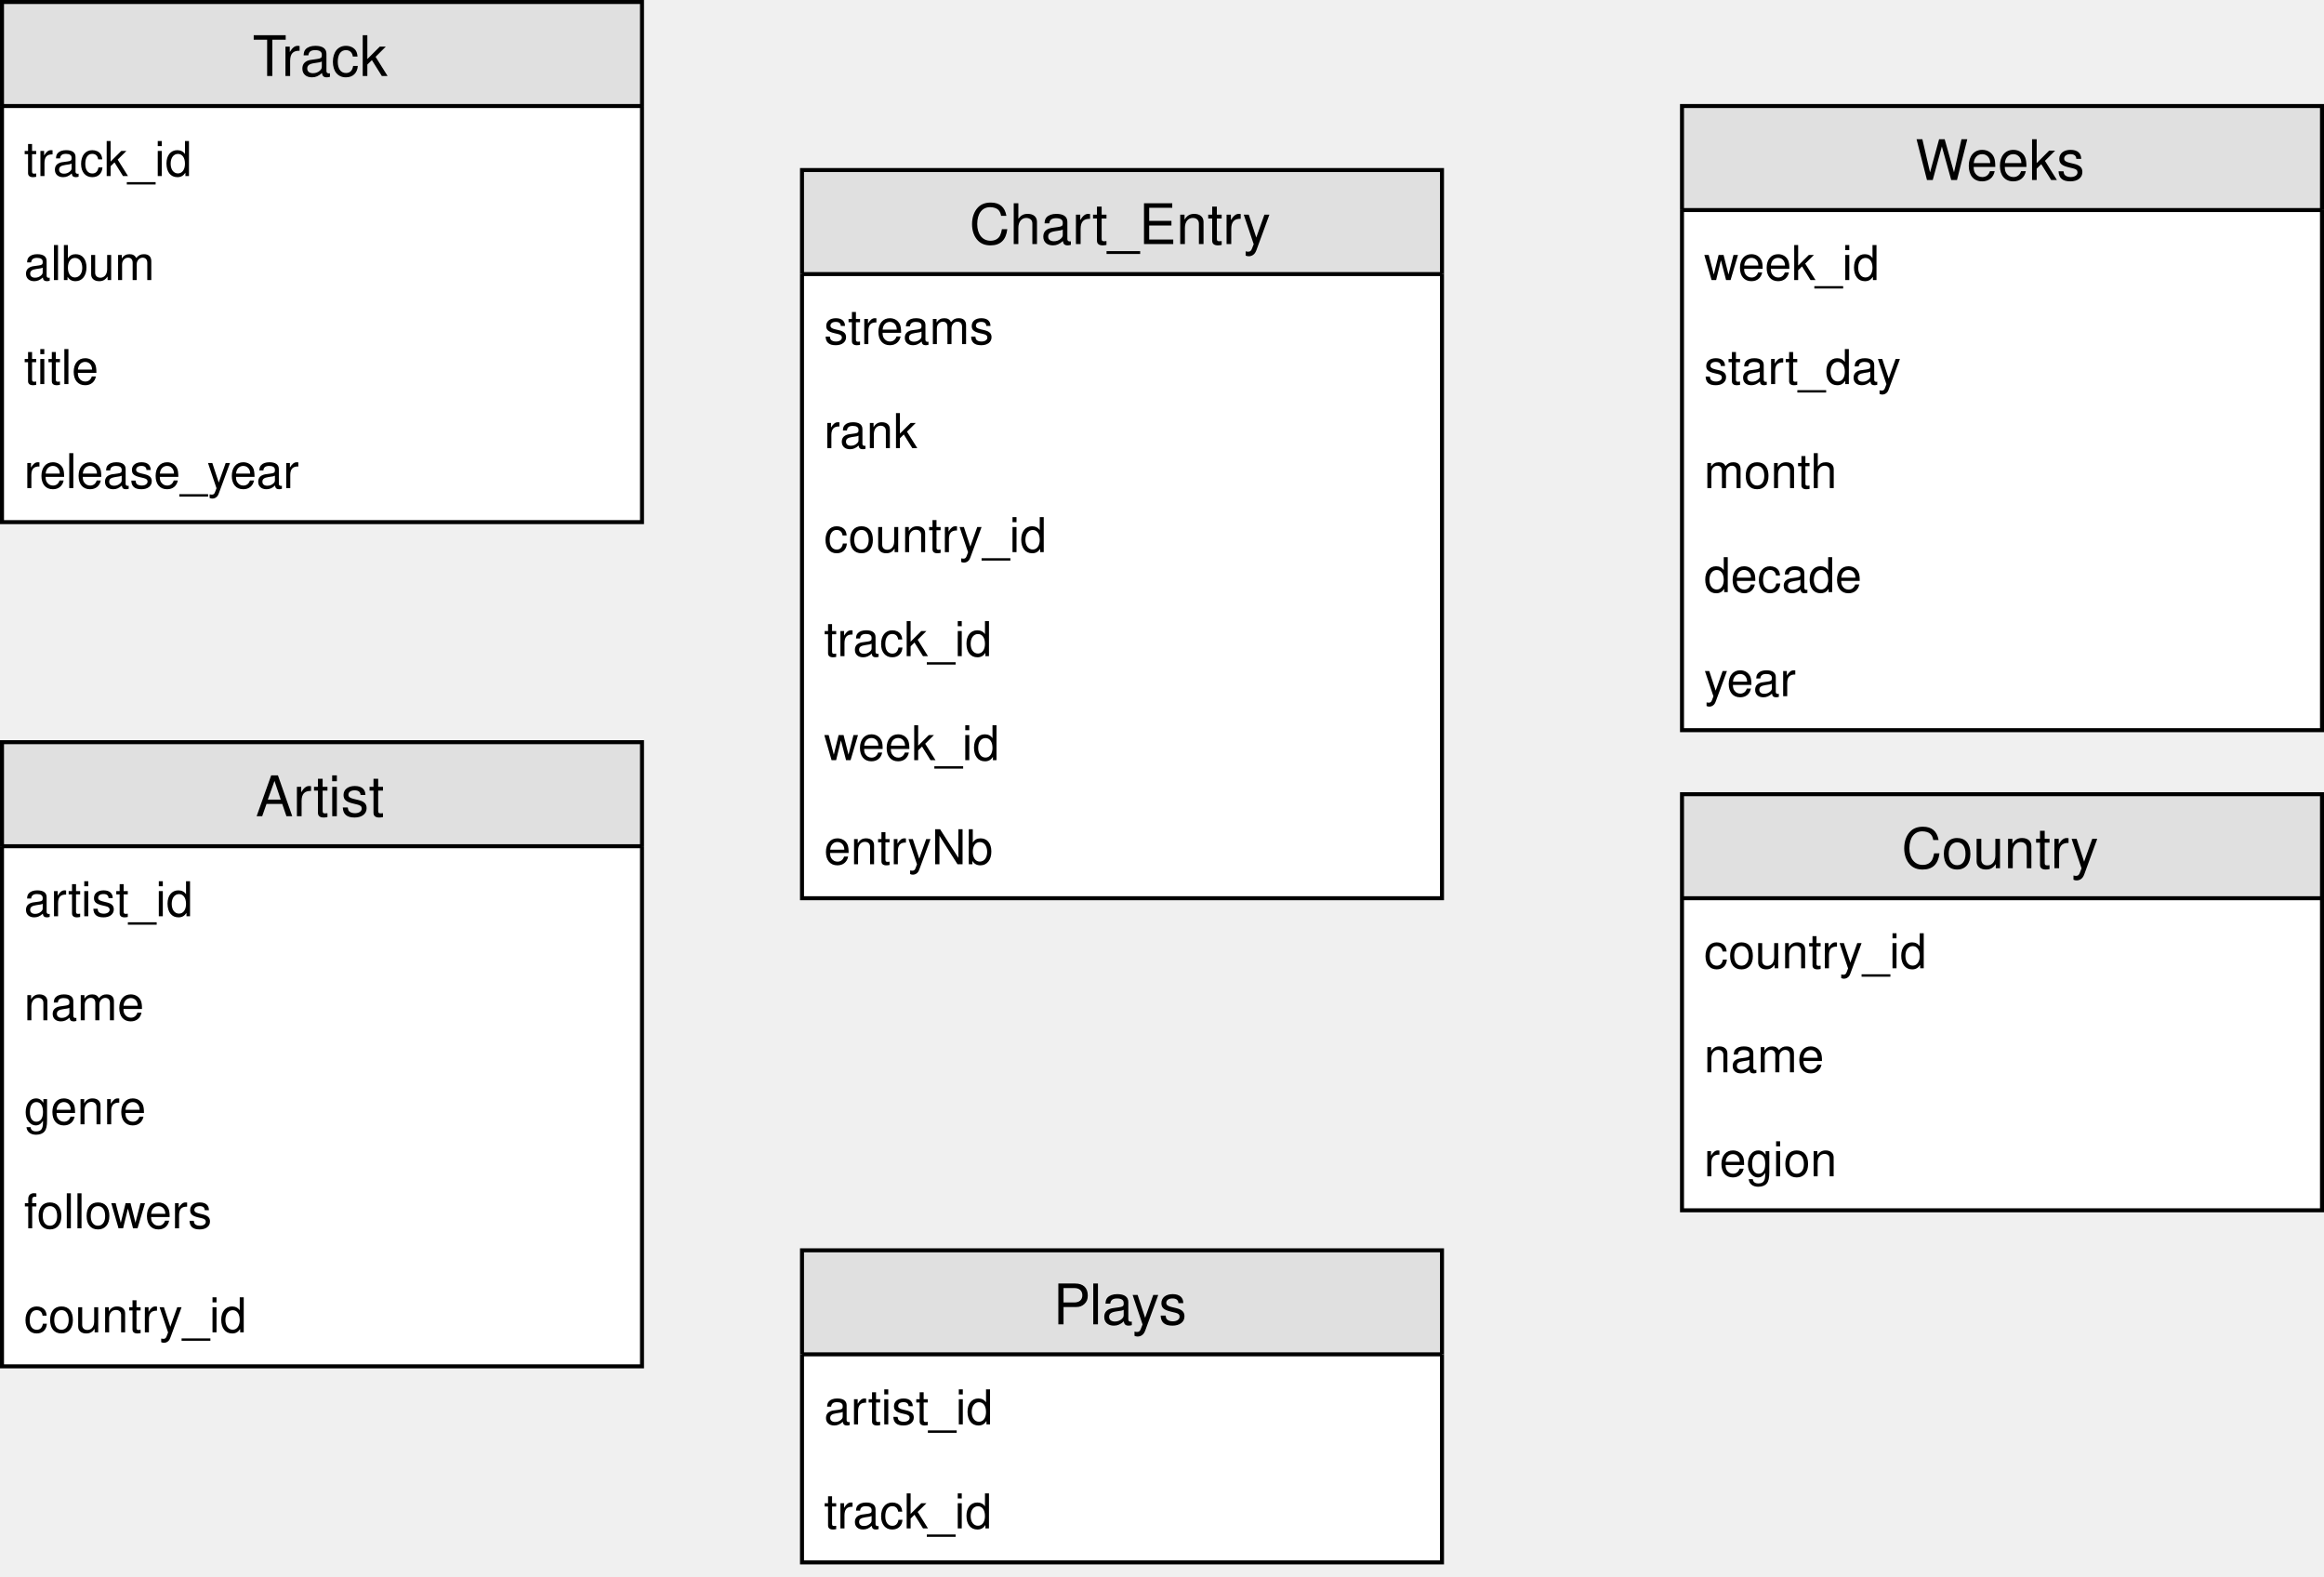
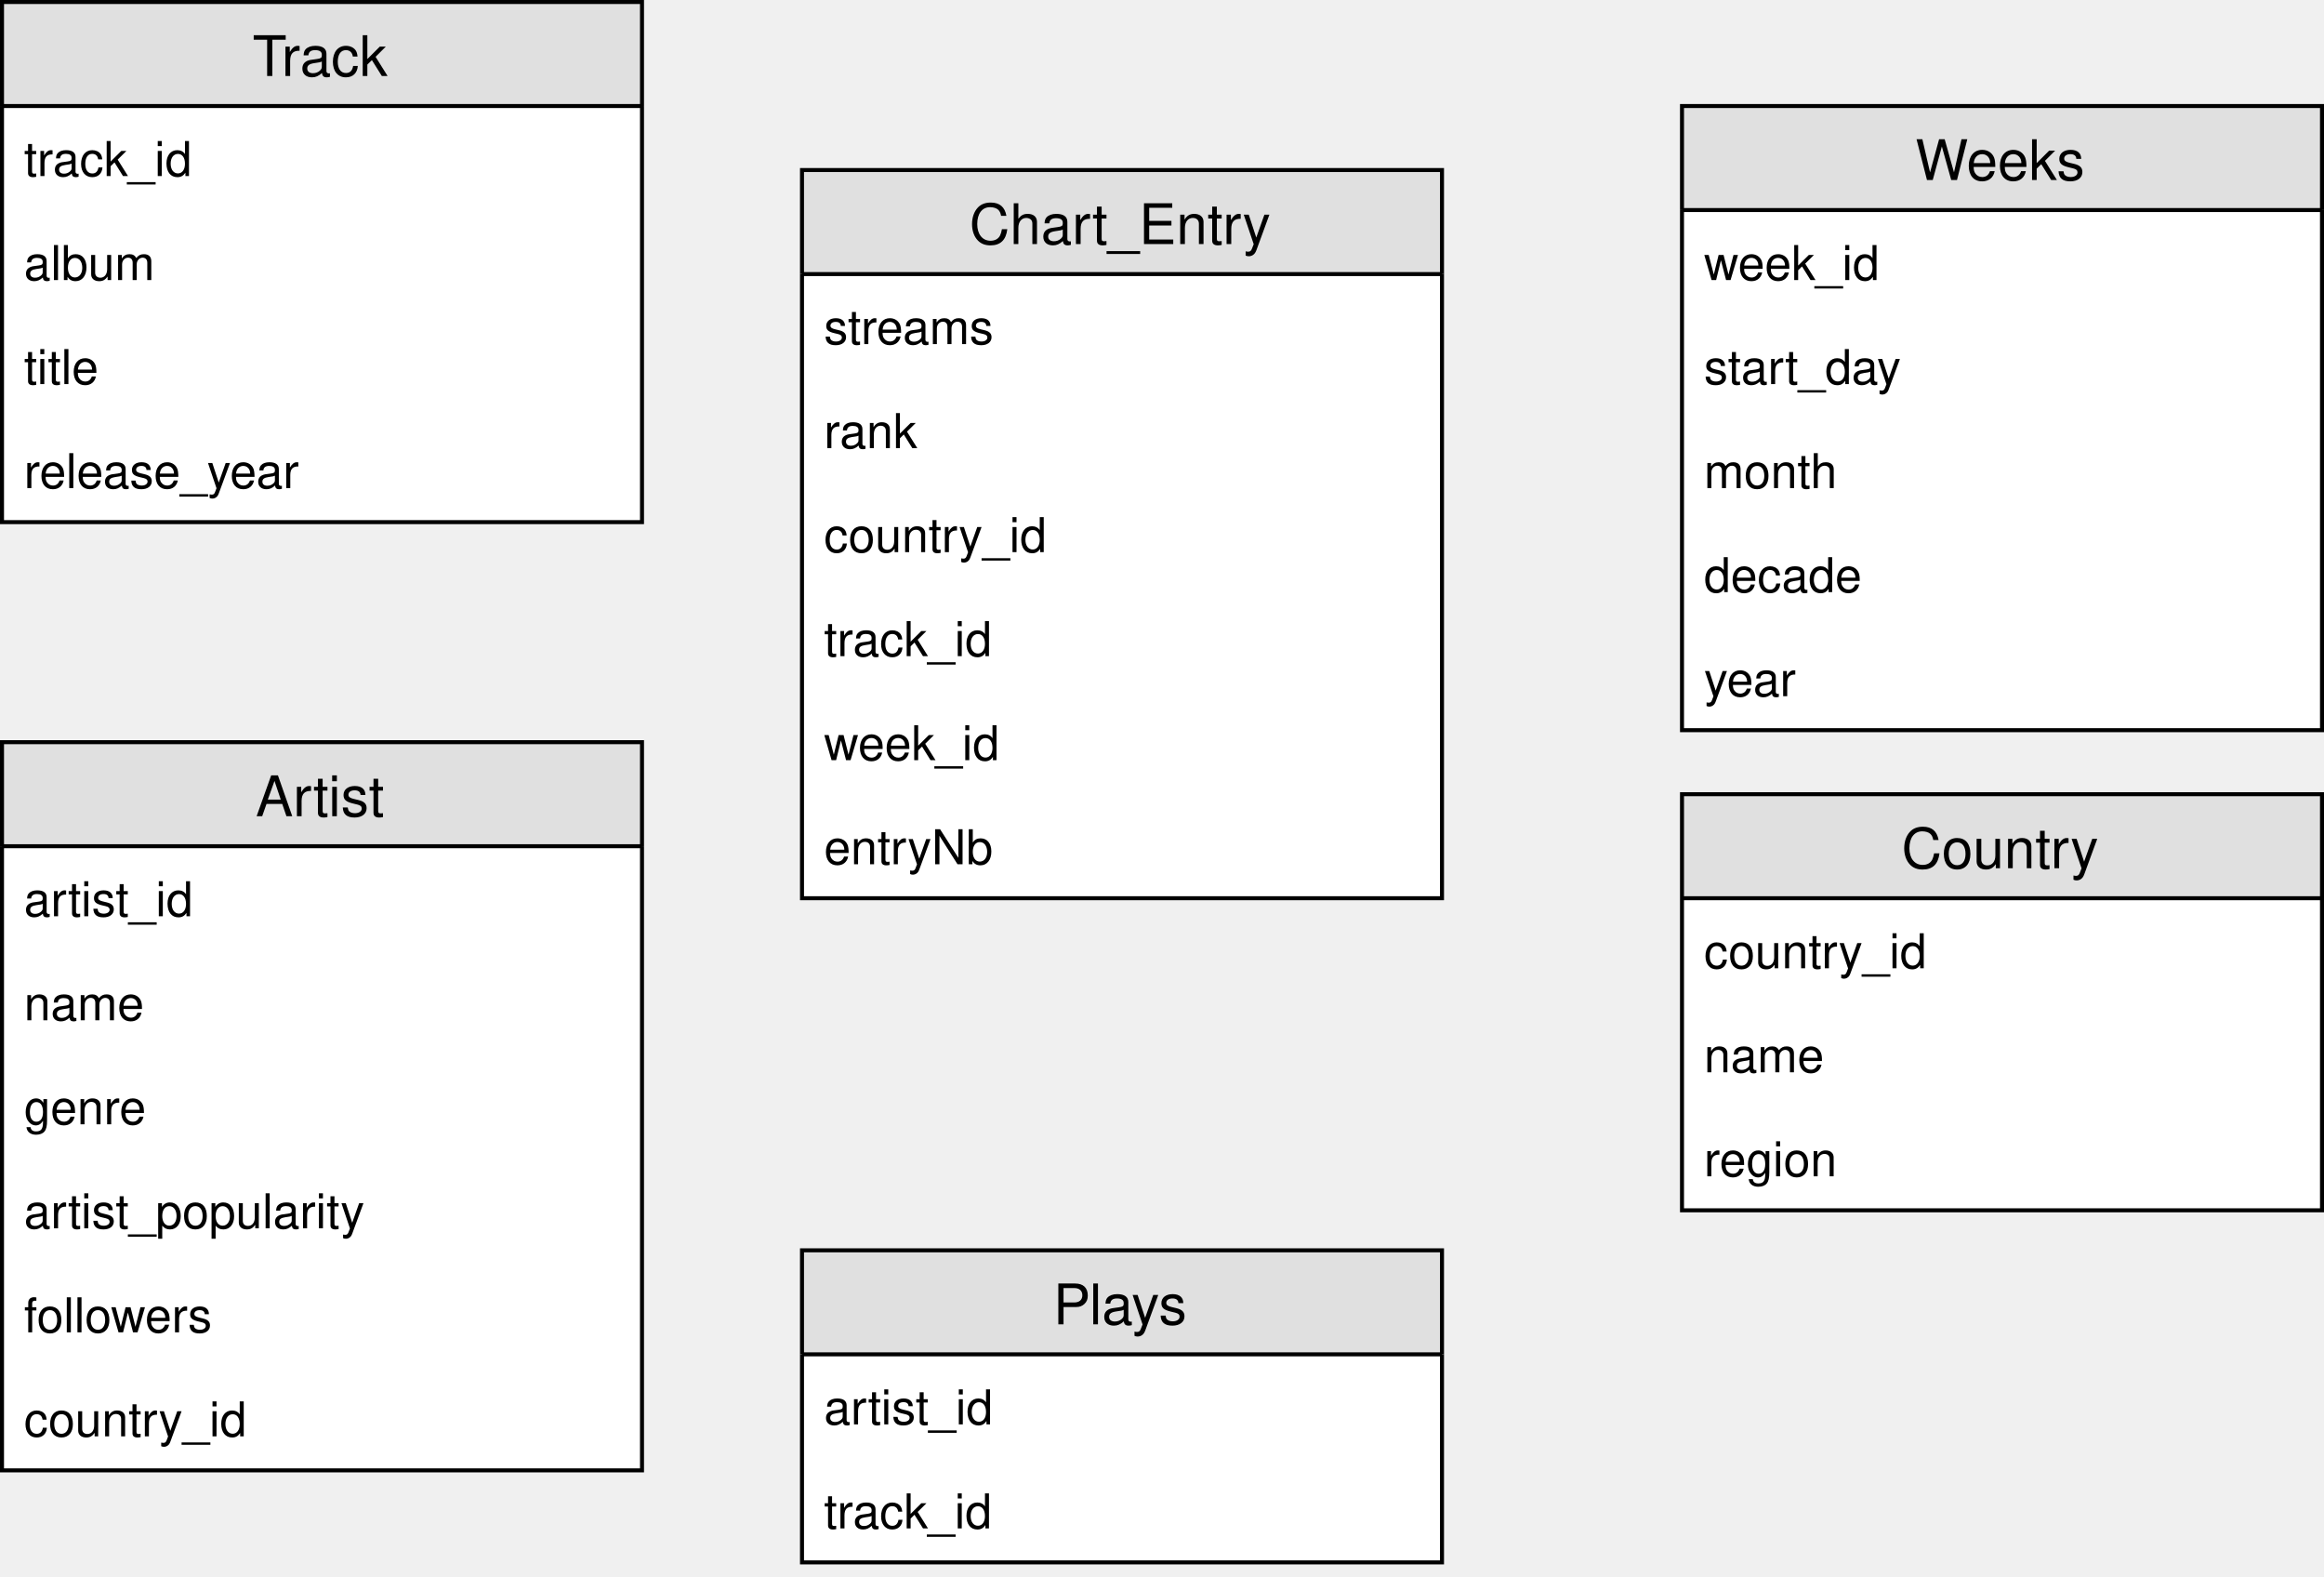
- <svg xmlns="http://www.w3.org/2000/svg" style="background-color: rgb(255, 255, 255);" version="1.1" width="581px" height="394px" viewBox="-0.5 -0.5 581 394" content="&lt;mxfile userAgent=&quot;Mozilla/5.0 (X11; Fedora; Linux x86_64; rv:63.0) Gecko/20100101 Firefox/63.0&quot; version=&quot;9.4.4&quot; editor=&quot;www.draw.io&quot; type=&quot;github&quot;&gt;&lt;diagram id=&quot;e2269ea3-040d-83cb-7f45-5c91fdbb1221&quot; name=&quot;Page-1&quot;&gt;7ZtRb6M4EIB/TV5PgCFtHzdsu/vQPa2uJ+1j5cAErBg7Mk6T7K+/AUwS1pyOaziKDtJIjccGe/yN7fFgFiTMjl8U3aXfZAx84TnxcUE+LzzP9b0l/iskp0py57qVIFEsNoUughf2E4zQMdI9iyFvFNRScs12TWEkhYBIN2RUKXloFttI3qx1RxOwBC8R5bb0B4t1WknvvbuL/CuwJK1rdpcPVc6aRttEyb0w9S08sik/VXZG63sZRfOUxvJwJSKPCxIqKXX1KzuGwIu+rbutuu7pb3LP7VYgdJcL/OqCN8r3RvUwpUq/PgqtTqaJ+lR3S35gGacCU6uNFPrF5DiYjlLG42d6kvui3lxjP9SpVSoV+4nlKccsFwWYrbShjqaCd2Och5JLVdZDwCn+Gle+FHc0dSnI8drvtZLuL6Jv9Ngo+ExzXbdSck53OVuX7S4uzKhKmFhJrWVmCtVaPjUbZTiSFeUsESiLsC5QdV9U2rg+pm0IhssbKA3HK5GB8gVkBmWHOyaX+MZAzADyApM+XMzRXRpZem2K954ZBmYIJOd7X8wAfxhLaLeKwLKKXCugWW5ZBKqjS6BKbqHuLCErE7nqPyPKdzRiInmGTdFc/yL5w2hQiCR204aXoyJlcQyiICk11XR9NredZEKXGgYr/GJHhM5vwSLANoWYdi9p/BbFlQ6lwGZSVjIBtIkDFHbRoOe10vM706tpLbvBqsvdwmppsVJUbGdQnUAF3nCgiGuRinChwLu8YpEJ8LpeMvwe4N3dDwfv3mKHGkfbmdy7yLmOPxy6FnYHgBndO9GRjo5IH+juLHJQzJe/r6dArg9YwYCOyIMF689iipw3ER+2iXB/3UQ4HVfM8yC/xR7qvfy8ZrZNvA+dYX7AnsIlFjrK1/tsCtx6QDXkrsK1dxWaaeyoCaAq0k80Y7zo96/A30CziJqMq0nXKT9Xky4vtVolisYMLkWN6j1YwJBbE9ISAQCO3QavJ6BqCobQA7FBtySuHXb9pDRD3WZnaSzOEnkgHZ2loA+LsEOutLSI2VtqDJhxukv2DCxoNokluA9UgwZh7XGWgFAzqxE6Ni0RhQ2uJvIAaqIPov49r2HdGjteN60nHL0QGzLA6tpDLKyIzZ7oh3miwbLpifpOR1/mPNhvmnXtsN20BvE/uaKjjtx5djhowq7oqCN3nmehUpAwKWZYI/RF7Yj4D4Ct7YfOy+RHLZMe6ejq9hKwaTk5OZ8qqFmeR8s418i2443FodeY2m7v/xBeH7wGXSjt8FqGKqUzq/Gtk8TePcQQ0Rg9ULw7OX466zRzG1XspuWs1XSfHr6D1ZBRG2LvHL5zepqd0fG8rxF4He2hnpxvsoeW4zrzw8MzzPNwGaU3SuyNxHxM7gZ2/6FnisnLm3ll3tXrj+TxLw==&lt;/diagram&gt;&lt;/mxfile&gt;" resource="https://www.draw.io/?mode=github#HAlexChanson%2FDW%2Fmaster%2Ffigures%2FER1.svg">
+ <svg xmlns="http://www.w3.org/2000/svg" style="background-color: rgb(255, 255, 255);" version="1.1" width="581px" height="394px" viewBox="-0.5 -0.5 581 394" content="&lt;mxfile userAgent=&quot;Mozilla/5.0 (X11; Fedora; Linux x86_64; rv:63.0) Gecko/20100101 Firefox/63.0&quot; version=&quot;9.4.4&quot; editor=&quot;www.draw.io&quot; type=&quot;github&quot;&gt;&lt;diagram id=&quot;e2269ea3-040d-83cb-7f45-5c91fdbb1221&quot; name=&quot;Page-1&quot;&gt;7Ztfb6M4EMA/TV5PgEPaPm7Ydvehe1pdT9rHyoEJWDF2ZJwm2U9/AxgS1pyOaziKDtJIjccG//mN7ZkxLEiQnr4ouk++yQj4wnOi04J8Xnieu/RW+C+XnEvJneuWglixyBS6CF7YTzBCx0gPLIKsUVBLyTXbN4WhFAJC3ZBRpeSxWWwrebPWPY3BEryElNvSHyzSSSm99+4u8q/A4qSq2V09lDkbGu5iJQ/C1LfwyLb4lNkpre5lOpolNJLHKxF5XJBASanLX+kpAJ6PbTVs5XVPf5Nbt1uB0F0uWJYXvFF+MF0PEqr066PQ6myaqM/VsGRHlnIqMLXeSqFfTI6D6TBhPHqmZ3nI6800jkOVWidSsZ9YnnLMclGA2Uob6qgqeDfGeSC5VEU9BJz8r3HlS35HU5eCDK/9XnXS/UX0jZ4aBZ9ppqtWSs7pPmObot35hSlVMRNrqbVMTaGql0/NRhmOZE05iwXKQqwLVDUWZW/cJaZtCIbLGygNpyuRgfIFZArFgDsmlyyNgpgJ5Pkmfbyoo7sysuRaFe89Mw3MFIjre1/UAH8YTWjXCt/SikwroGlmaQR2RxdAldxBNVhClipyNX5GlO1pyET8DNu8ucuL5A/Tg1wkcZi2vJgVCYsiEDlJqammm1rd9pIJXfTQX+MXByJwfvMXPrYpwLR7SeM3L650IAU2k7KCCaBOHCHXiwY9r5XesjO9itaqG6yq3C2sVhYrRcVuBtUJlO8NB4q4FqkQNwq8yysWmQCv6y1j2QO8u/vh4N1b7LDH4W4m9y5yrrMcDl0LuyPAjO6d6EhHQ6QPdHcWOcjXy983UyDXByx/QEPkwYL1Z75Ezk7EhzkR7q9OhNNxx6wn+S36UPny857ZtvA+dIb5AT6FSyx0lG8O6RS49YBqSK/Ctb0KzTQO1ARQ5eknmjKej/tX4G+gWUhNxtWi6xSfq0WXF71ax4pGDC5FTdd70IAhXRPSEgEAjsMGr2egagqK0AOxQV0S1w67flKaYd9mY2ksxhJ5IB2NpT4irq4dcqWFRszWUmPCjNNcsldgQdNJbMF9oBo0CGvPsxiEmlmN0bCxwz9mTdzL/YFTxbR9RPm/5WYxakM5DvOmJRS0RTNAHkFN9ATx30+0QeOsrj3TpnU01QuxIYOtrj3FgpLY7EJ8mAvhr5ouxNLpqBH16nzTqmvHW6c1if/Jhxh1yNWz43gT9iFGHXL1PAuVgphJMcManxPh2UcZPwB2th06b5MftU16pKNvUltYNymEHXudHwepWNazZZx7ZNtzqfnTyhGdUCDgNl6DbpR2XDTFLiUzq/Htk8T2HiIIaYQWKN6dnD7VfZq5jeosseUhueke+76D1ZBxNmJ7Dt85Pc/G6HhetPG9jvpQLc436UPLc1bzqW8Ns54uo7RGie1IzM833sDuP7RMMXl5pbLIu3pvlTz+BQ==&lt;/diagram&gt;&lt;/mxfile&gt;" resource="https://www.draw.io/?mode=github#HAlexChanson%2FDW%2Fmaster%2Ffigures%2FER1.svg">
  <defs>
    <clipPath id="mx-clip-204-73-152-26-0">
      <rect x="204" y="73" width="152" height="26" />
    </clipPath>
    <clipPath id="mx-clip-204-99-152-26-0">
      <rect x="204" y="99" width="152" height="26" />
    </clipPath>
    <clipPath id="mx-clip-204-125-152-26-0">
      <rect x="204" y="125" width="152" height="26" />
    </clipPath>
    <clipPath id="mx-clip-204-151-152-26-0">
      <rect x="204" y="151" width="152" height="26" />
    </clipPath>
    <clipPath id="mx-clip-204-177-152-26-0">
      <rect x="204" y="177" width="152" height="26" />
    </clipPath>
    <clipPath id="mx-clip-204-203-152-26-0">
      <rect x="204" y="203" width="152" height="26" />
    </clipPath>
    <clipPath id="mx-clip-4-31-152-26-0">
      <rect x="4" y="31" width="152" height="26" />
    </clipPath>
    <clipPath id="mx-clip-4-57-152-26-0">
      <rect x="4" y="57" width="152" height="26" />
    </clipPath>
    <clipPath id="mx-clip-4-83-152-26-0">
      <rect x="4" y="83" width="152" height="26" />
    </clipPath>
    <clipPath id="mx-clip-4-109-152-26-0">
      <rect x="4" y="109" width="152" height="26" />
    </clipPath>
    <clipPath id="mx-clip-4-216-152-26-0">
      <rect x="4" y="216" width="152" height="26" />
    </clipPath>
    <clipPath id="mx-clip-4-242-152-26-0">
      <rect x="4" y="242" width="152" height="26" />
    </clipPath>
    <clipPath id="mx-clip-4-268-152-26-0">
      <rect x="4" y="268" width="152" height="26" />
    </clipPath>
    <clipPath id="mx-clip-4-294-152-26-0">
      <rect x="4" y="294" width="152" height="26" />
    </clipPath>
    <clipPath id="mx-clip-4-320-152-26-0">
      <rect x="4" y="320" width="152" height="26" />
+     </clipPath>
+     <clipPath id="mx-clip-4-346-152-26-0">
+       <rect x="4" y="346" width="152" height="26" />
    </clipPath>
    <clipPath id="mx-clip-424-229-152-26-0">
      <rect x="424" y="229" width="152" height="26" />
    </clipPath>
    <clipPath id="mx-clip-424-255-152-26-0">
      <rect x="424" y="255" width="152" height="26" />
    </clipPath>
    <clipPath id="mx-clip-424-281-152-26-0">
      <rect x="424" y="281" width="152" height="26" />
    </clipPath>
    <clipPath id="mx-clip-424-57-152-26-0">
      <rect x="424" y="57" width="152" height="26" />
    </clipPath>
    <clipPath id="mx-clip-424-83-152-26-0">
      <rect x="424" y="83" width="152" height="26" />
    </clipPath>
    <clipPath id="mx-clip-424-109-152-26-0">
      <rect x="424" y="109" width="152" height="26" />
    </clipPath>
    <clipPath id="mx-clip-424-135-152-26-0">
      <rect x="424" y="135" width="152" height="26" />
    </clipPath>
    <clipPath id="mx-clip-424-161-152-26-0">
      <rect x="424" y="161" width="152" height="26" />
    </clipPath>
    <clipPath id="mx-clip-204-343-152-26-0">
      <rect x="204" y="343" width="152" height="26" />
    </clipPath>
    <clipPath id="mx-clip-204-369-152-26-0">
      <rect x="204" y="369" width="152" height="26" />
    </clipPath>
  </defs>
  <path d="M 200 68 L 200 42 L 360 42 L 360 68" fill="#e0e0e0" stroke="#000000" stroke-miterlimit="10" pointer-events="none" />
  <path d="M 200 68 L 200 224 L 360 224 L 360 68" fill="#ffffff" stroke="#000000" stroke-miterlimit="10" pointer-events="none" />
  <path d="M 200 68 L 360 68" fill="none" stroke="#000000" stroke-miterlimit="10" pointer-events="none" />
  <g fill="#000000" font-family="Helvetica" text-anchor="middle" font-size="14px">
    <text x="279.5" y="60.5">Chart_Entry</text>
  </g>
  <g fill="#000000" font-family="Helvetica" clip-path="url(#mx-clip-204-73-152-26-0)" font-size="12px">
    <text x="205.5" y="85.5">streams</text>
  </g>
  <g fill="#000000" font-family="Helvetica" clip-path="url(#mx-clip-204-99-152-26-0)" font-size="12px">
    <text x="205.5" y="111.5">rank</text>
  </g>
  <g fill="#000000" font-family="Helvetica" text-decoration="underline" clip-path="url(#mx-clip-204-125-152-26-0)" font-size="12px">
    <text x="205.5" y="137.5">country_id</text>
  </g>
  <g fill="#000000" font-family="Helvetica" text-decoration="underline" clip-path="url(#mx-clip-204-151-152-26-0)" font-size="12px">
    <text x="205.5" y="163.5">track_id</text>
  </g>
  <g fill="#000000" font-family="Helvetica" text-decoration="underline" clip-path="url(#mx-clip-204-177-152-26-0)" font-size="12px">
    <text x="205.5" y="189.5">week_id</text>
  </g>
  <g fill="#000000" font-family="Helvetica" clip-path="url(#mx-clip-204-203-152-26-0)" font-size="12px">
    <text x="205.5" y="215.5">entryNb</text>
  </g>
  <path d="M 0 26 L 0 0 L 160 0 L 160 26" fill="#e0e0e0" stroke="#000000" stroke-miterlimit="10" pointer-events="none" />
  <path d="M 0 26 L 0 130 L 160 130 L 160 26" fill="#ffffff" stroke="#000000" stroke-miterlimit="10" pointer-events="none" />
  <path d="M 0 26 L 160 26" fill="none" stroke="#000000" stroke-miterlimit="10" pointer-events="none" />
  <g fill="#000000" font-family="Helvetica" text-anchor="middle" font-size="14px">
    <text x="79.5" y="18.5">Track</text>
  </g>
  <g fill="#000000" font-family="Helvetica" text-decoration="underline" clip-path="url(#mx-clip-4-31-152-26-0)" font-size="12px">
    <text x="5.5" y="43.5">track_id</text>
  </g>
  <g fill="#000000" font-family="Helvetica" clip-path="url(#mx-clip-4-57-152-26-0)" font-size="12px">
    <text x="5.5" y="69.5">album</text>
  </g>
  <g fill="#000000" font-family="Helvetica" clip-path="url(#mx-clip-4-83-152-26-0)" font-size="12px">
    <text x="5.5" y="95.5">title</text>
  </g>
  <g fill="#000000" font-family="Helvetica" clip-path="url(#mx-clip-4-109-152-26-0)" font-size="12px">
    <text x="5.5" y="121.5">release_year</text>
  </g>
  <path d="M 0 211 L 0 185 L 160 185 L 160 211" fill="#e0e0e0" stroke="#000000" stroke-miterlimit="10" pointer-events="none" />
-   <path d="M 0 211 L 0 341 L 160 341 L 160 211" fill="#ffffff" stroke="#000000" stroke-miterlimit="10" pointer-events="none" />
+   <path d="M 0 211 L 0 367 L 160 367 L 160 211" fill="#ffffff" stroke="#000000" stroke-miterlimit="10" pointer-events="none" />
  <path d="M 0 211 L 160 211" fill="none" stroke="#000000" stroke-miterlimit="10" pointer-events="none" />
  <g fill="#000000" font-family="Helvetica" text-anchor="middle" font-size="14px">
    <text x="79.5" y="203.5">Artist</text>
  </g>
  <g fill="#000000" font-family="Helvetica" text-decoration="underline" clip-path="url(#mx-clip-4-216-152-26-0)" font-size="12px">
    <text x="5.5" y="228.5">artist_id</text>
  </g>
  <g fill="#000000" font-family="Helvetica" clip-path="url(#mx-clip-4-242-152-26-0)" font-size="12px">
    <text x="5.5" y="254.5">name</text>
  </g>
  <g fill="#000000" font-family="Helvetica" clip-path="url(#mx-clip-4-268-152-26-0)" font-size="12px">
    <text x="5.5" y="280.5">genre</text>
  </g>
  <g fill="#000000" font-family="Helvetica" clip-path="url(#mx-clip-4-294-152-26-0)" font-size="12px">
-     <text x="5.5" y="306.5">followers</text>
+     <text x="5.5" y="306.5">artist_popularity</text>
  </g>
  <g fill="#000000" font-family="Helvetica" clip-path="url(#mx-clip-4-320-152-26-0)" font-size="12px">
-     <text x="5.5" y="332.5">country_id</text>
+     <text x="5.5" y="332.5">followers</text>
+   </g>
+   <g fill="#000000" font-family="Helvetica" clip-path="url(#mx-clip-4-346-152-26-0)" font-size="12px">
+     <text x="5.5" y="358.5">country_id</text>
  </g>
  <path d="M 420 224 L 420 198 L 580 198 L 580 224" fill="#e0e0e0" stroke="#000000" stroke-miterlimit="10" pointer-events="none" />
  <path d="M 420 224 L 420 302 L 580 302 L 580 224" fill="#ffffff" stroke="#000000" stroke-miterlimit="10" pointer-events="none" />
  <path d="M 420 224 L 580 224" fill="none" stroke="#000000" stroke-miterlimit="10" pointer-events="none" />
  <g fill="#000000" font-family="Helvetica" text-anchor="middle" font-size="14px">
    <text x="499.5" y="216.5">Country</text>
  </g>
  <g fill="#000000" font-family="Helvetica" text-decoration="underline" clip-path="url(#mx-clip-424-229-152-26-0)" font-size="12px">
    <text x="425.5" y="241.5">country_id</text>
  </g>
  <g fill="#000000" font-family="Helvetica" clip-path="url(#mx-clip-424-255-152-26-0)" font-size="12px">
    <text x="425.5" y="267.5">name</text>
  </g>
  <g fill="#000000" font-family="Helvetica" clip-path="url(#mx-clip-424-281-152-26-0)" font-size="12px">
    <text x="425.5" y="293.5">region</text>
  </g>
  <path d="M 420 52 L 420 26 L 580 26 L 580 52" fill="#e0e0e0" stroke="#000000" stroke-miterlimit="10" pointer-events="none" />
  <path d="M 420 52 L 420 182 L 580 182 L 580 52" fill="#ffffff" stroke="#000000" stroke-miterlimit="10" pointer-events="none" />
  <path d="M 420 52 L 580 52" fill="none" stroke="#000000" stroke-miterlimit="10" pointer-events="none" />
  <g fill="#000000" font-family="Helvetica" text-anchor="middle" font-size="14px">
    <text x="499.5" y="44.5">Weeks</text>
  </g>
  <g fill="#000000" font-family="Helvetica" text-decoration="underline" clip-path="url(#mx-clip-424-57-152-26-0)" font-size="12px">
    <text x="425.5" y="69.5">week_id</text>
  </g>
  <g fill="#000000" font-family="Helvetica" clip-path="url(#mx-clip-424-83-152-26-0)" font-size="12px">
    <text x="425.5" y="95.5">start_day</text>
  </g>
  <g fill="#000000" font-family="Helvetica" clip-path="url(#mx-clip-424-109-152-26-0)" font-size="12px">
    <text x="425.5" y="121.5">month</text>
  </g>
  <g fill="#000000" font-family="Helvetica" clip-path="url(#mx-clip-424-135-152-26-0)" font-size="12px">
    <text x="425.5" y="147.5">decade</text>
  </g>
  <g fill="#000000" font-family="Helvetica" clip-path="url(#mx-clip-424-161-152-26-0)" font-size="12px">
    <text x="425.5" y="173.5">year</text>
  </g>
  <path d="M 200 338 L 200 312 L 360 312 L 360 338" fill="#e0e0e0" stroke="#000000" stroke-miterlimit="10" pointer-events="none" />
  <path d="M 200 338 L 200 390 L 360 390 L 360 338" fill="#ffffff" stroke="#000000" stroke-miterlimit="10" pointer-events="none" />
  <path d="M 200 338 L 360 338" fill="none" stroke="#000000" stroke-miterlimit="10" pointer-events="none" />
  <g fill="#000000" font-family="Helvetica" text-anchor="middle" font-size="14px">
    <text x="279.5" y="330.5">Plays</text>
  </g>
  <g fill="#000000" font-family="Helvetica" text-decoration="underline" clip-path="url(#mx-clip-204-343-152-26-0)" font-size="12px">
    <text x="205.5" y="355.5">artist_id</text>
  </g>
  <g fill="#000000" font-family="Helvetica" text-decoration="underline" clip-path="url(#mx-clip-204-369-152-26-0)" font-size="12px">
    <text x="205.5" y="381.5">track_id</text>
  </g>
</svg>
